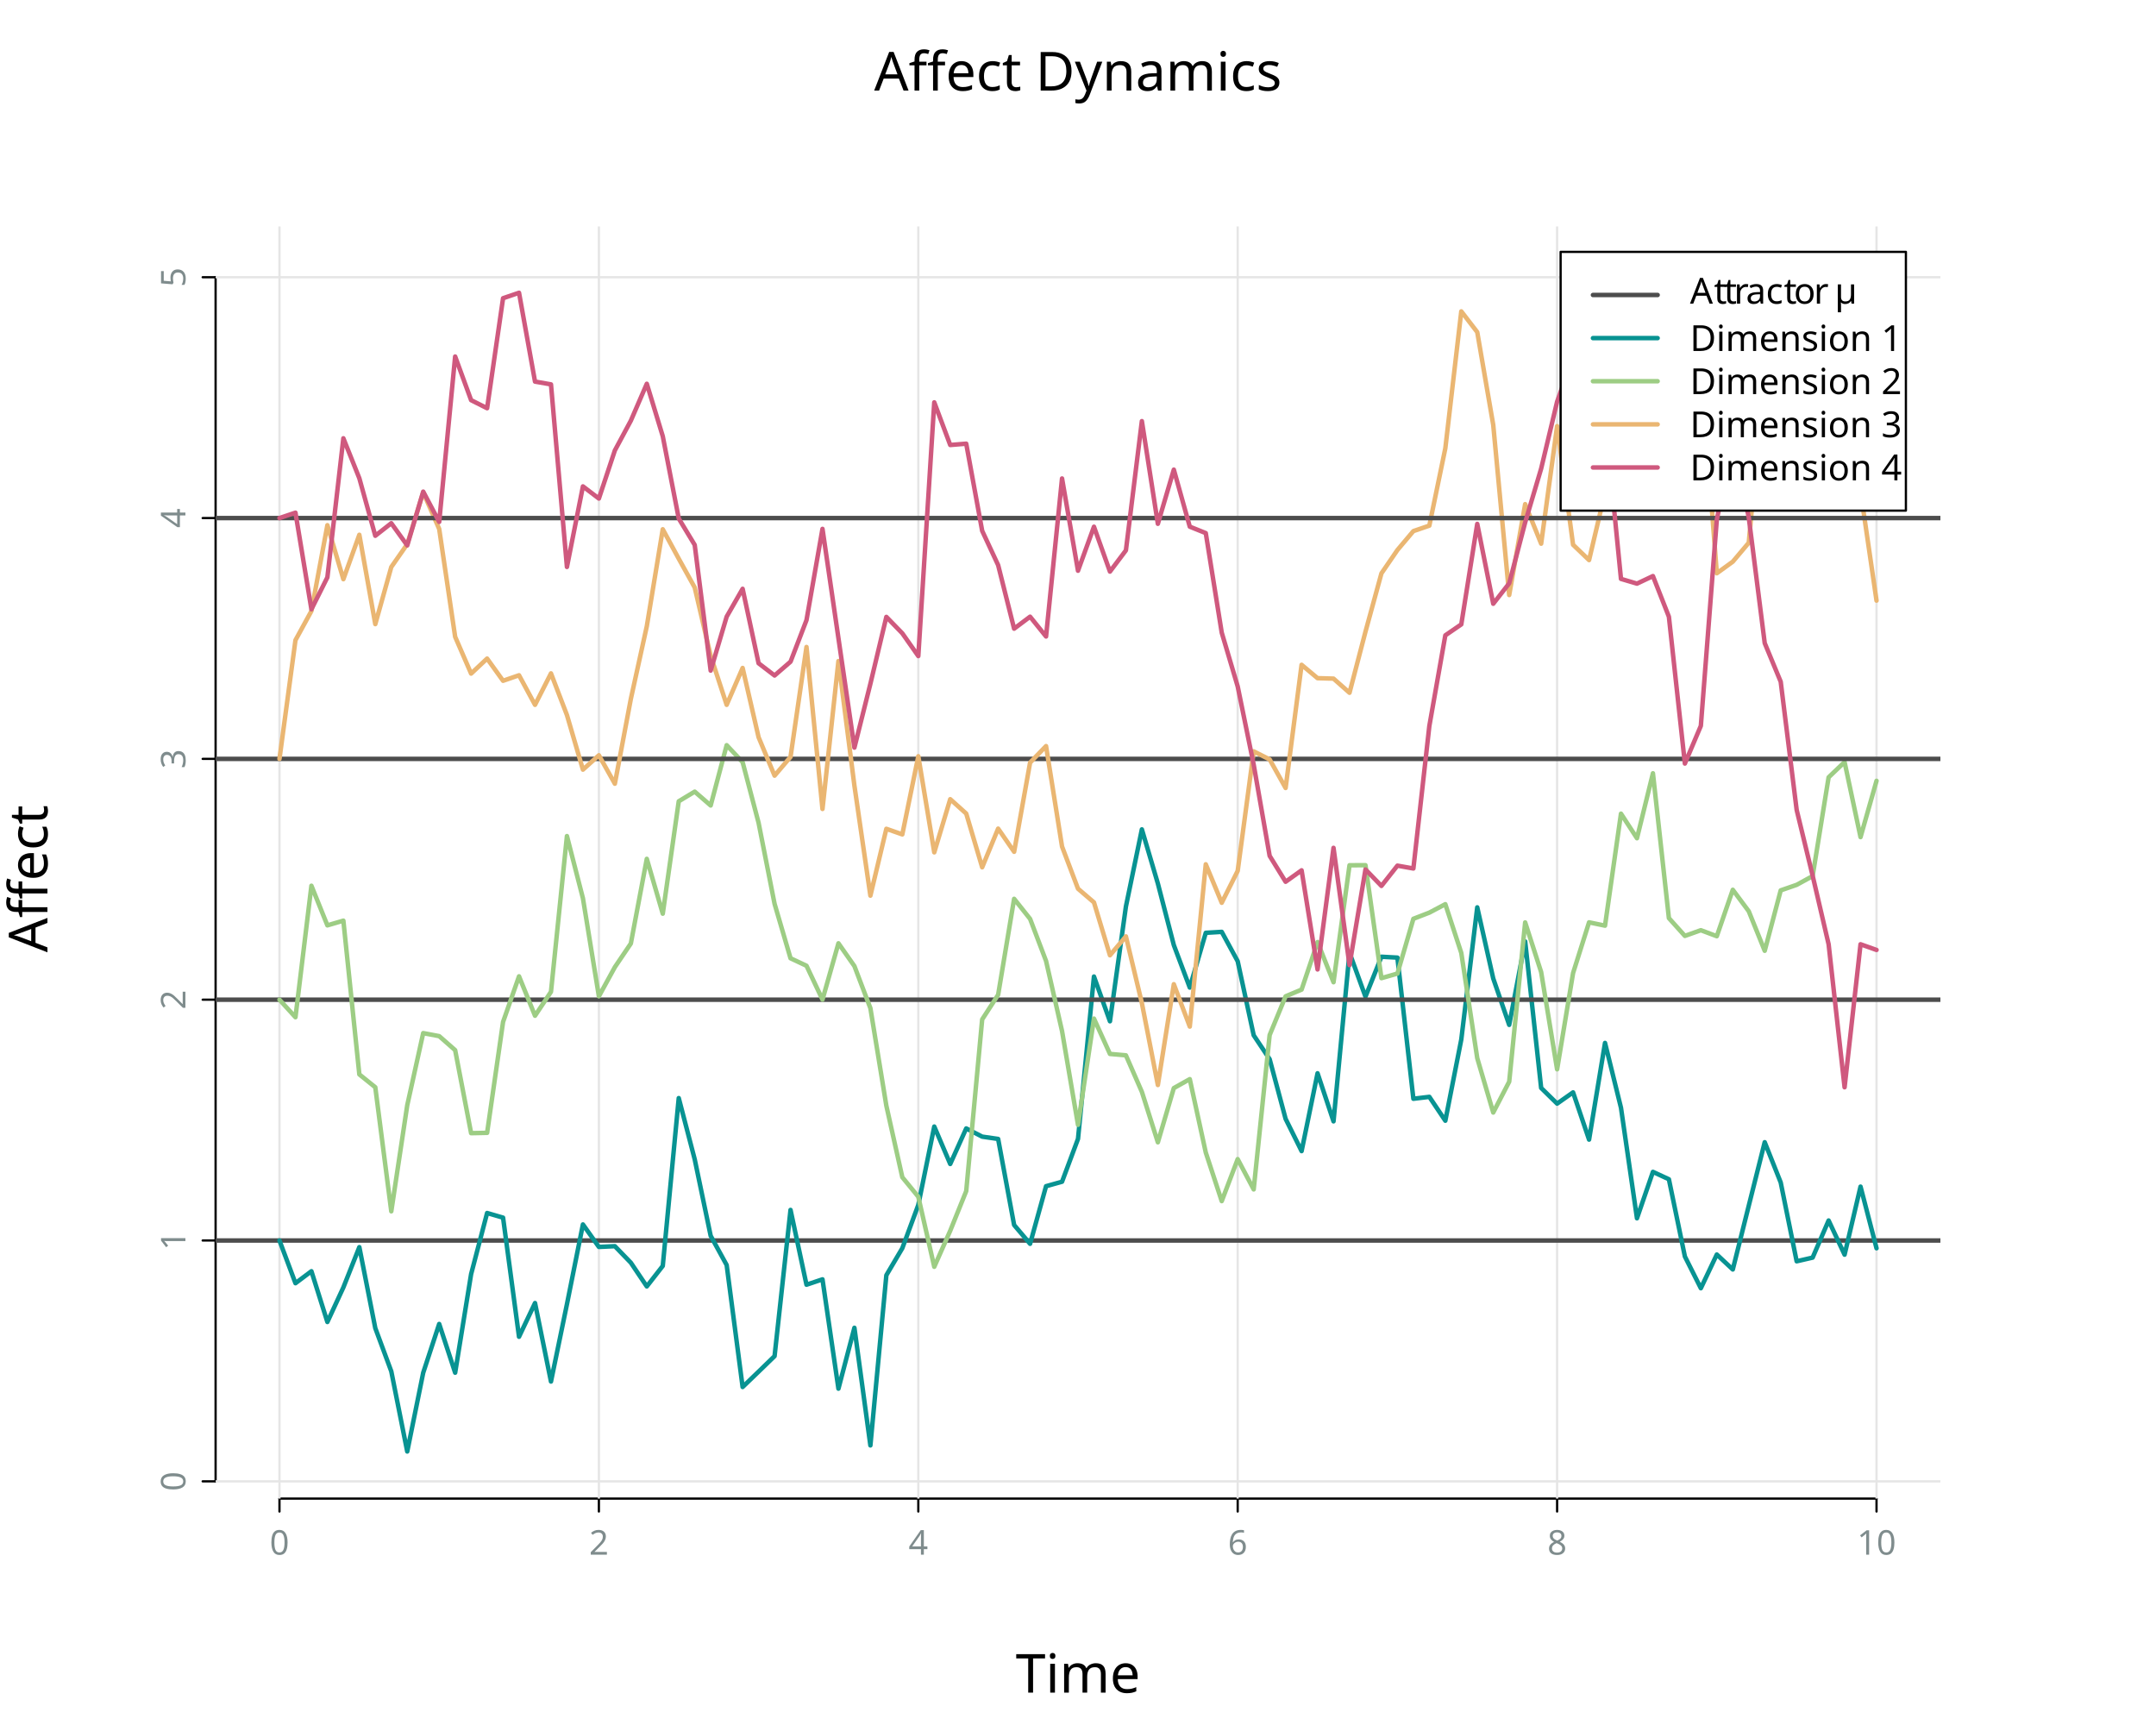
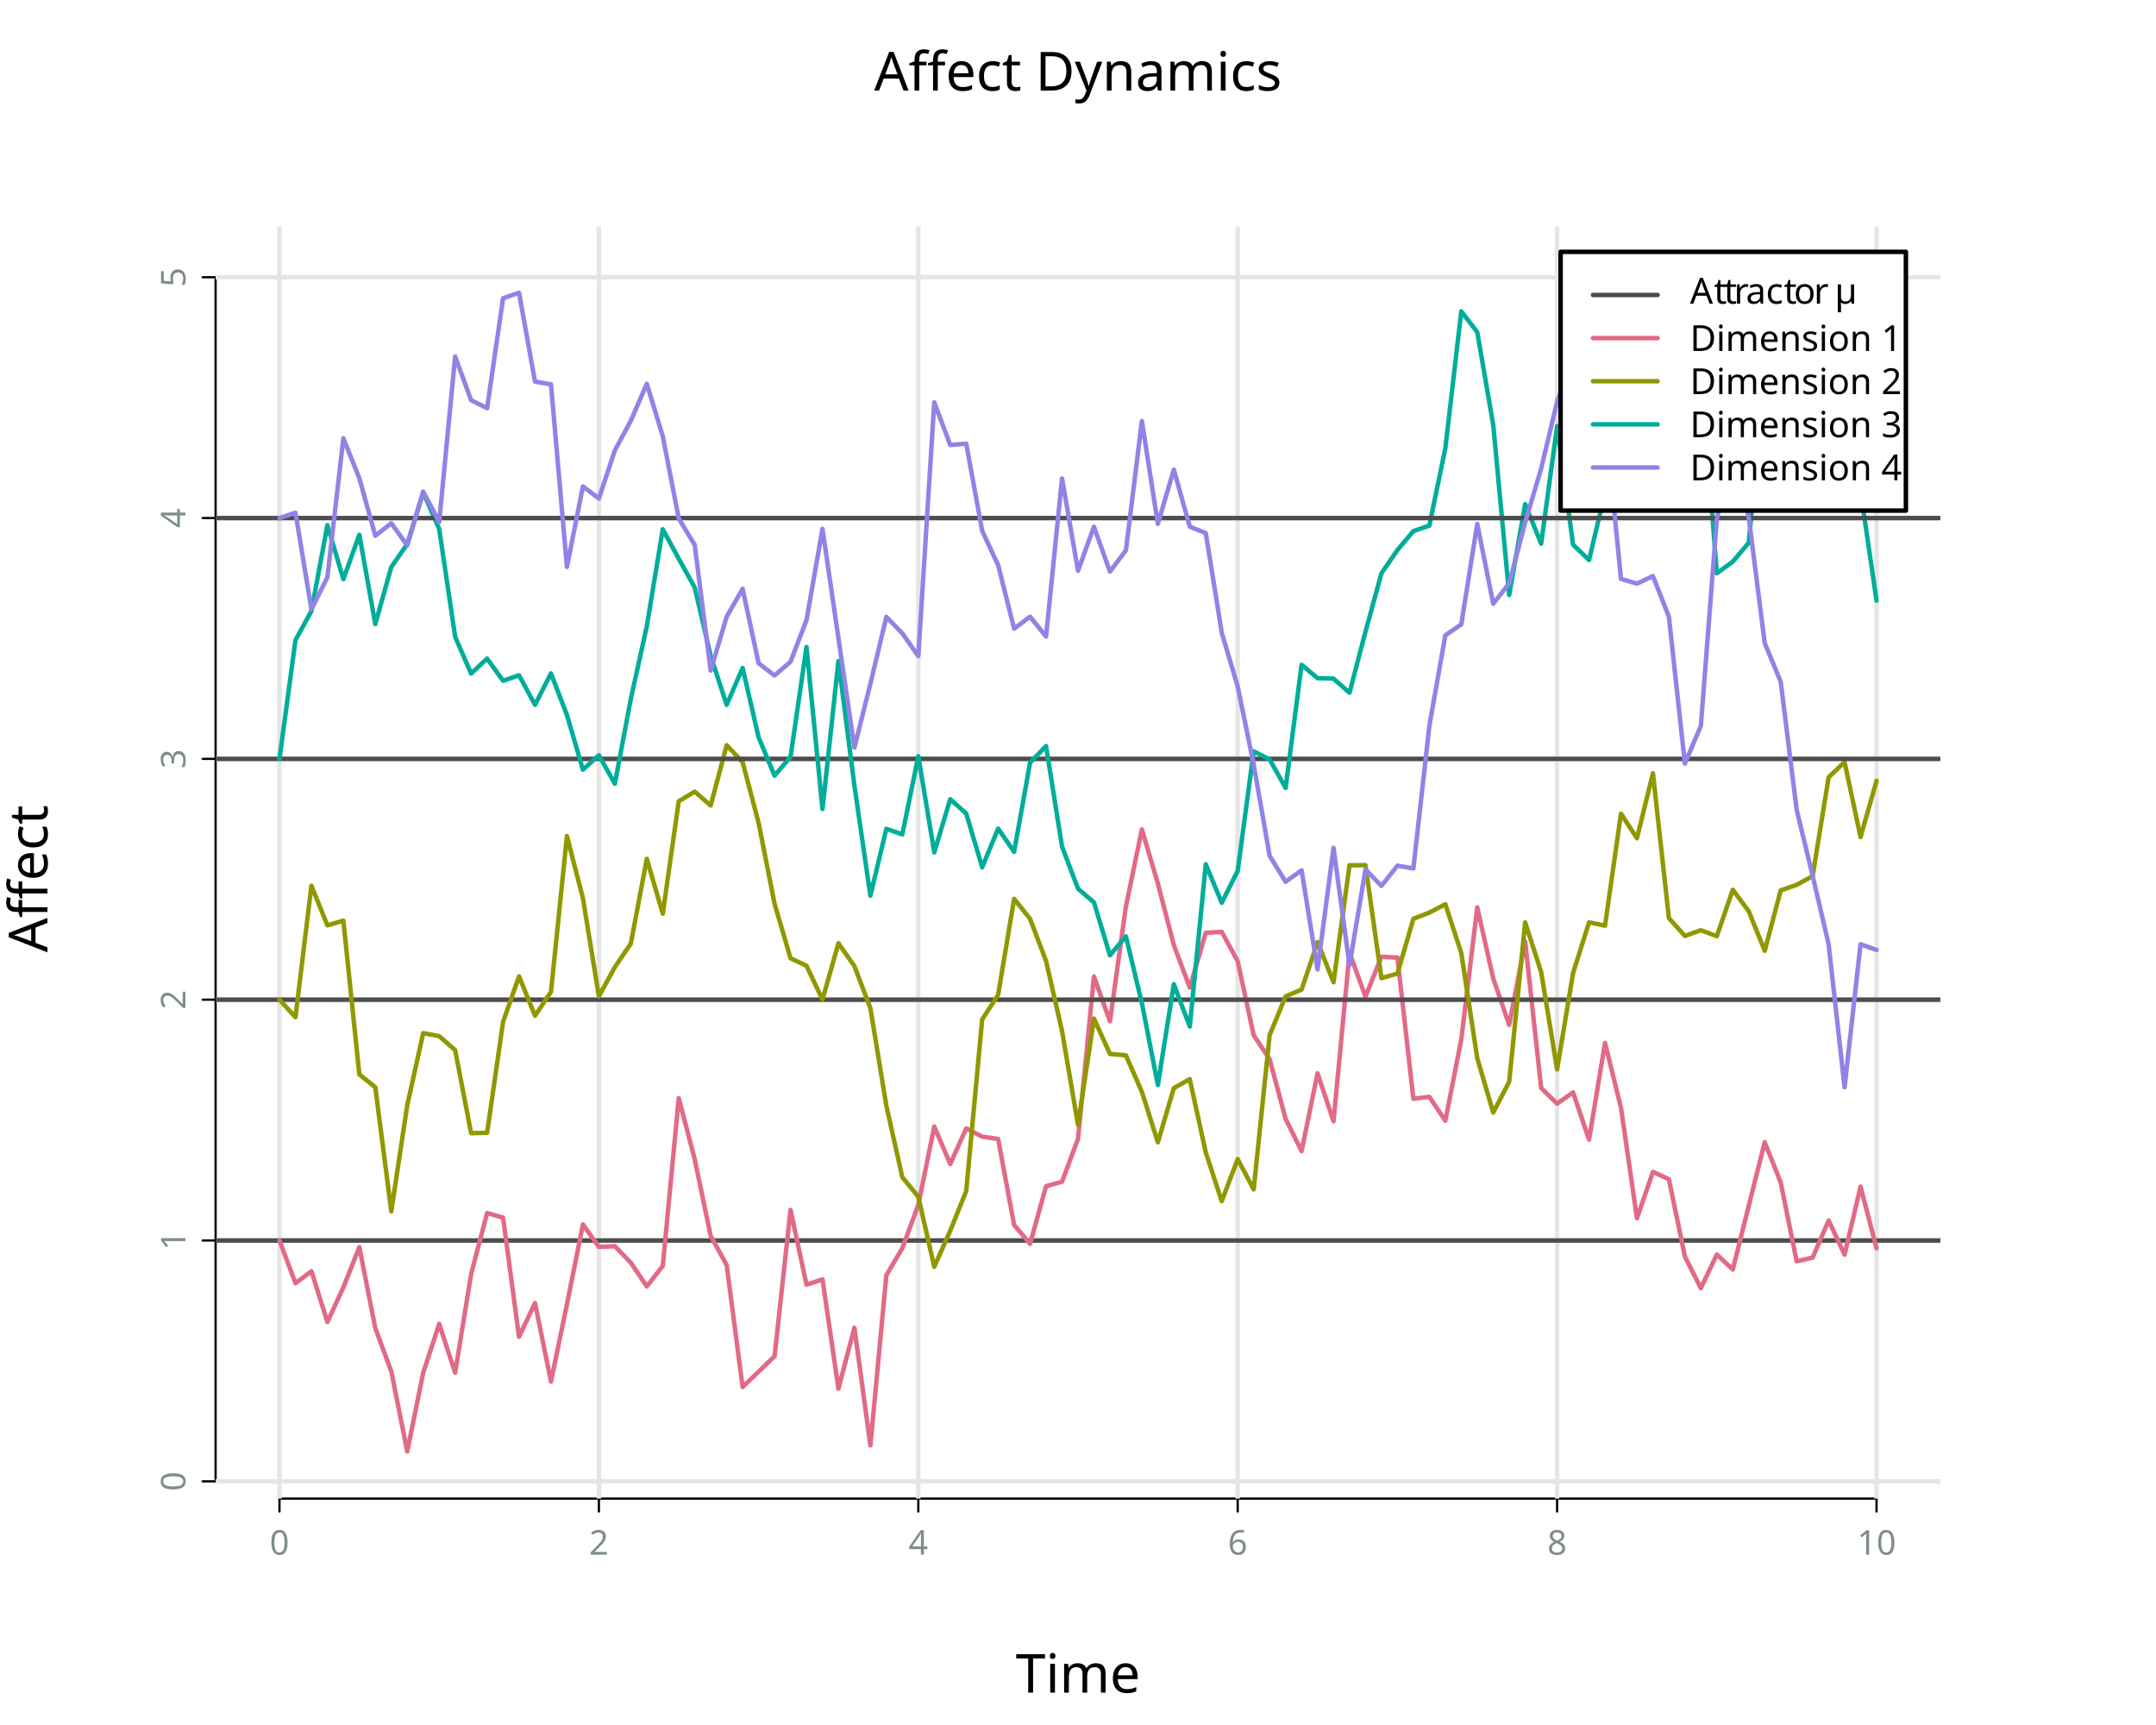
<svg xmlns="http://www.w3.org/2000/svg" class="svglite" data-engine-version="2.0" width="720.00pt" height="576.00pt" viewBox="0 0 720.00 576.00">
  <defs>
    <style type="text/css">
    .svglite line, .svglite polyline, .svglite polygon, .svglite path, .svglite rect, .svglite circle {
      fill: none;
      stroke: #000000;
      stroke-linecap: round;
      stroke-linejoin: round;
      stroke-miterlimit: 10.00;
    }
  </style>
  </defs>
  <rect width="100%" height="100%" style="stroke: none; fill: #FFFFFF;" />
  <defs>
    <clipPath id="cpMC4wMHw3MjAuMDB8MC4wMHw1NzYuMDA=">
      <rect x="0.00" y="0.00" width="720.00" height="576.00" />
    </clipPath>
  </defs>
  <g clip-path="url(#cpMC4wMHw3MjAuMDB8MC4wMHw1NzYuMDA=)">
    <line x1="93.33" y1="500.40" x2="626.67" y2="500.40" style="stroke-width: 0.75;" />
    <line x1="93.33" y1="500.40" x2="93.33" y2="504.72" style="stroke-width: 0.75;" />
    <line x1="200.00" y1="500.40" x2="200.00" y2="504.72" style="stroke-width: 0.75;" />
    <line x1="306.67" y1="500.40" x2="306.67" y2="504.72" style="stroke-width: 0.75;" />
    <line x1="413.33" y1="500.40" x2="413.33" y2="504.72" style="stroke-width: 0.75;" />
    <line x1="520.00" y1="500.40" x2="520.00" y2="504.72" style="stroke-width: 0.75;" />
    <line x1="626.67" y1="500.40" x2="626.67" y2="504.72" style="stroke-width: 0.75;" />
    <text x="93.33" y="519.12" text-anchor="middle" style="font-size: 11.40px; fill: #7F8C8D; font-family: sans;" textLength="6.34px" lengthAdjust="spacingAndGlyphs">0</text>
    <text x="200.00" y="519.12" text-anchor="middle" style="font-size: 11.40px; fill: #7F8C8D; font-family: sans;" textLength="6.34px" lengthAdjust="spacingAndGlyphs">2</text>
    <text x="306.67" y="519.12" text-anchor="middle" style="font-size: 11.40px; fill: #7F8C8D; font-family: sans;" textLength="6.34px" lengthAdjust="spacingAndGlyphs">4</text>
    <text x="413.33" y="519.12" text-anchor="middle" style="font-size: 11.40px; fill: #7F8C8D; font-family: sans;" textLength="6.34px" lengthAdjust="spacingAndGlyphs">6</text>
    <text x="520.00" y="519.12" text-anchor="middle" style="font-size: 11.40px; fill: #7F8C8D; font-family: sans;" textLength="6.34px" lengthAdjust="spacingAndGlyphs">8</text>
    <text x="626.67" y="519.12" text-anchor="middle" style="font-size: 11.40px; fill: #7F8C8D; font-family: sans;" textLength="12.68px" lengthAdjust="spacingAndGlyphs">10</text>
    <line x1="72.00" y1="494.64" x2="72.00" y2="92.57" style="stroke-width: 0.75;" />
    <line x1="72.00" y1="494.64" x2="67.68" y2="494.64" style="stroke-width: 0.75;" />
    <line x1="72.00" y1="414.22" x2="67.68" y2="414.22" style="stroke-width: 0.75;" />
    <line x1="72.00" y1="333.81" x2="67.68" y2="333.81" style="stroke-width: 0.75;" />
    <line x1="72.00" y1="253.40" x2="67.68" y2="253.40" style="stroke-width: 0.75;" />
    <line x1="72.00" y1="172.99" x2="67.68" y2="172.99" style="stroke-width: 0.75;" />
    <line x1="72.00" y1="92.57" x2="67.68" y2="92.57" style="stroke-width: 0.75;" />
    <text transform="translate(61.92,494.64) rotate(-90)" text-anchor="middle" style="font-size: 11.40px; fill: #7F8C8D; font-family: sans;" textLength="6.34px" lengthAdjust="spacingAndGlyphs">0</text>
    <text transform="translate(61.92,414.22) rotate(-90)" text-anchor="middle" style="font-size: 11.40px; fill: #7F8C8D; font-family: sans;" textLength="6.34px" lengthAdjust="spacingAndGlyphs">1</text>
    <text transform="translate(61.92,333.81) rotate(-90)" text-anchor="middle" style="font-size: 11.40px; fill: #7F8C8D; font-family: sans;" textLength="6.34px" lengthAdjust="spacingAndGlyphs">2</text>
    <text transform="translate(61.92,253.40) rotate(-90)" text-anchor="middle" style="font-size: 11.40px; fill: #7F8C8D; font-family: sans;" textLength="6.34px" lengthAdjust="spacingAndGlyphs">3</text>
    <text transform="translate(61.92,172.99) rotate(-90)" text-anchor="middle" style="font-size: 11.40px; fill: #7F8C8D; font-family: sans;" textLength="6.34px" lengthAdjust="spacingAndGlyphs">4</text>
    <text transform="translate(61.92,92.57) rotate(-90)" text-anchor="middle" style="font-size: 11.40px; fill: #7F8C8D; font-family: sans;" textLength="6.34px" lengthAdjust="spacingAndGlyphs">5</text>
  </g>
  <defs>
    <clipPath id="cpNzIuMDB8NjQ4LjAwfDc1LjYwfDUwMC40MA==">
      <rect x="72.00" y="75.60" width="576.00" height="424.80" />
    </clipPath>
  </defs>
  <g clip-path="url(#cpNzIuMDB8NjQ4LjAwfDc1LjYwfDUwMC40MA==)">
-     <line x1="72.00" y1="494.64" x2="648.00" y2="494.64" style="stroke-width: 0.75; stroke: #E5E5E5;" />
-     <line x1="72.00" y1="414.22" x2="648.00" y2="414.22" style="stroke-width: 0.75; stroke: #E5E5E5;" />
-     <line x1="72.00" y1="333.81" x2="648.00" y2="333.81" style="stroke-width: 0.75; stroke: #E5E5E5;" />
-     <line x1="72.00" y1="253.40" x2="648.00" y2="253.40" style="stroke-width: 0.75; stroke: #E5E5E5;" />
-     <line x1="72.00" y1="172.99" x2="648.00" y2="172.99" style="stroke-width: 0.75; stroke: #E5E5E5;" />
-     <line x1="72.00" y1="92.57" x2="648.00" y2="92.57" style="stroke-width: 0.75; stroke: #E5E5E5;" />
-     <line x1="93.33" y1="500.40" x2="93.33" y2="75.60" style="stroke-width: 0.75; stroke: #E5E5E5;" />
-     <line x1="200.00" y1="500.40" x2="200.00" y2="75.60" style="stroke-width: 0.75; stroke: #E5E5E5;" />
-     <line x1="306.67" y1="500.40" x2="306.67" y2="75.60" style="stroke-width: 0.75; stroke: #E5E5E5;" />
-     <line x1="413.33" y1="500.40" x2="413.33" y2="75.60" style="stroke-width: 0.75; stroke: #E5E5E5;" />
-     <line x1="520.00" y1="500.40" x2="520.00" y2="75.60" style="stroke-width: 0.75; stroke: #E5E5E5;" />
-     <line x1="626.67" y1="500.40" x2="626.67" y2="75.60" style="stroke-width: 0.75; stroke: #E5E5E5;" />
+     <line x1="72.00" y1="494.64" x2="648.00" y2="494.64" style="stroke-width: 1.50; stroke: #E5E5E5;" />
+     <line x1="72.00" y1="414.22" x2="648.00" y2="414.22" style="stroke-width: 1.50; stroke: #E5E5E5;" />
+     <line x1="72.00" y1="333.81" x2="648.00" y2="333.81" style="stroke-width: 1.50; stroke: #E5E5E5;" />
+     <line x1="72.00" y1="253.40" x2="648.00" y2="253.40" style="stroke-width: 1.50; stroke: #E5E5E5;" />
+     <line x1="72.00" y1="172.99" x2="648.00" y2="172.99" style="stroke-width: 1.50; stroke: #E5E5E5;" />
+     <line x1="72.00" y1="92.57" x2="648.00" y2="92.57" style="stroke-width: 1.50; stroke: #E5E5E5;" />
+     <line x1="93.33" y1="500.40" x2="93.33" y2="75.60" style="stroke-width: 1.50; stroke: #E5E5E5;" />
+     <line x1="200.00" y1="500.40" x2="200.00" y2="75.60" style="stroke-width: 1.50; stroke: #E5E5E5;" />
+     <line x1="306.67" y1="500.40" x2="306.67" y2="75.60" style="stroke-width: 1.50; stroke: #E5E5E5;" />
+     <line x1="413.33" y1="500.40" x2="413.33" y2="75.60" style="stroke-width: 1.50; stroke: #E5E5E5;" />
+     <line x1="520.00" y1="500.40" x2="520.00" y2="75.60" style="stroke-width: 1.50; stroke: #E5E5E5;" />
+     <line x1="626.67" y1="500.40" x2="626.67" y2="75.60" style="stroke-width: 1.50; stroke: #E5E5E5;" />
    <line x1="72.00" y1="414.22" x2="648.00" y2="414.22" style="stroke-width: 1.50; stroke: #4D4D4D;" />
-     <polyline points="93.33,414.22 98.67,428.48 104.00,424.48 109.33,441.43 114.67,429.88 120.00,416.44 125.33,443.48 130.67,457.91 136.00,484.67 141.33,458.38 146.67,442.09 152.00,458.36 157.33,425.44 162.67,405.04 168.00,406.59 173.33,446.36 178.67,435.10 184.00,461.31 189.33,435.50 194.67,408.86 200.00,416.37 205.33,416.12 210.67,421.63 216.00,429.55 221.33,422.71 226.67,366.67 232.00,387.11 237.33,412.66 242.67,422.41 248.00,463.14 253.33,458.01 258.67,452.83 264.00,404.01 269.33,428.98 274.67,427.19 280.00,463.69 285.33,443.37 290.67,482.64 296.00,425.81 301.33,416.79 306.67,402.34 312.00,376.17 317.33,388.67 322.67,376.80 328.00,379.54 333.33,380.31 338.67,409.05 344.00,415.32 349.33,396.09 354.67,394.59 360.00,380.29 365.33,326.08 370.67,341.02 376.00,302.70 381.33,276.94 386.67,295.02 392.00,315.58 397.33,329.76 402.67,311.48 408.00,311.16 413.33,320.97 418.67,345.69 424.00,353.67 429.33,373.60 434.67,384.37 440.00,358.38 445.33,374.43 450.67,318.11 456.00,332.80 461.33,319.47 466.67,319.76 472.00,366.89 477.33,366.25 482.67,374.22 488.00,347.10 493.33,302.98 498.67,326.73 504.00,342.22 509.33,314.37 514.67,363.28 520.00,368.51 525.33,364.76 530.67,380.53 536.00,348.25 541.33,369.90 546.67,406.80 552.00,391.30 557.33,393.77 562.67,419.56 568.00,430.16 573.33,418.90 578.67,423.89 584.00,402.61 589.33,381.40 594.67,394.84 600.00,421.16 605.33,419.93 610.67,407.54 616.00,418.95 621.33,396.23 626.67,416.81 " style="stroke-width: 1.50; stroke: #089392;" />
+     <polyline points="93.33,414.22 98.67,428.48 104.00,424.48 109.33,441.43 114.67,429.88 120.00,416.44 125.33,443.48 130.67,457.91 136.00,484.67 141.33,458.38 146.67,442.09 152.00,458.36 157.33,425.44 162.67,405.04 168.00,406.59 173.33,446.36 178.67,435.10 184.00,461.31 189.33,435.50 194.67,408.86 200.00,416.37 205.33,416.12 210.67,421.63 216.00,429.55 221.33,422.71 226.67,366.67 232.00,387.11 237.33,412.66 242.67,422.41 248.00,463.14 253.33,458.01 258.67,452.83 264.00,404.01 269.33,428.98 274.67,427.19 280.00,463.69 285.33,443.37 290.67,482.64 296.00,425.81 301.33,416.79 306.67,402.34 312.00,376.17 317.33,388.67 322.67,376.80 328.00,379.54 333.33,380.31 338.67,409.05 344.00,415.32 349.33,396.09 354.67,394.59 360.00,380.29 365.33,326.08 370.67,341.02 376.00,302.70 381.33,276.94 386.67,295.02 392.00,315.58 397.33,329.76 402.67,311.48 408.00,311.16 413.33,320.97 418.67,345.69 424.00,353.67 429.33,373.60 434.67,384.37 440.00,358.38 445.33,374.43 450.67,318.11 456.00,332.80 461.33,319.47 466.67,319.76 472.00,366.89 477.33,366.25 482.67,374.22 488.00,347.10 493.33,302.98 498.67,326.73 504.00,342.22 509.33,314.37 514.67,363.28 520.00,368.51 525.33,364.76 530.67,380.53 536.00,348.25 541.33,369.90 546.67,406.80 552.00,391.30 557.33,393.77 562.67,419.56 568.00,430.16 573.33,418.90 578.67,423.89 584.00,402.61 589.33,381.40 594.67,394.84 600.00,421.16 605.33,419.93 610.67,407.54 616.00,418.95 621.33,396.23 626.67,416.81 " style="stroke-width: 1.50; stroke: #E16A86;" />
    <line x1="72.00" y1="333.81" x2="648.00" y2="333.81" style="stroke-width: 1.50; stroke: #4D4D4D;" />
-     <polyline points="93.33,333.81 98.67,339.66 104.00,295.76 109.33,308.99 114.67,307.42 120.00,358.75 125.33,363.05 130.67,404.47 136.00,369.06 141.33,344.97 146.67,345.98 152.00,350.66 157.33,378.38 162.67,378.27 168.00,341.24 173.33,326.01 178.67,339.17 184.00,331.18 189.33,279.18 194.67,299.95 200.00,332.68 205.33,322.94 210.67,315.05 216.00,286.78 221.33,305.09 226.67,267.56 232.00,264.34 237.33,268.96 242.67,248.83 248.00,254.49 253.33,274.75 258.67,301.80 264.00,319.98 269.33,322.48 274.67,333.79 280.00,314.98 285.33,322.59 290.67,336.65 296.00,369.23 301.33,393.10 306.67,399.61 312.00,423.00 317.33,410.96 322.67,397.72 328.00,340.40 333.33,332.17 338.67,300.13 344.00,306.83 349.33,320.88 354.67,344.29 360.00,375.59 365.33,340.12 370.67,351.92 376.00,352.39 381.33,364.58 386.67,381.43 392.00,363.33 397.33,360.34 402.67,384.84 408.00,401.07 413.33,387.05 418.67,397.16 424.00,345.62 429.33,332.68 434.67,330.44 440.00,314.57 445.33,327.98 450.67,288.92 456.00,288.90 461.33,326.62 466.67,325.09 472.00,306.80 477.33,304.74 482.67,301.92 488.00,318.20 493.33,353.33 498.67,371.49 504.00,361.19 509.33,308.01 514.67,324.59 520.00,357.06 525.33,324.92 530.67,307.98 536.00,309.09 541.33,271.69 546.67,279.90 552.00,258.21 557.33,306.57 562.67,312.51 568.00,310.61 573.33,312.61 578.67,297.11 584.00,304.28 589.33,317.48 594.67,297.31 600.00,295.46 605.33,292.54 610.67,259.55 616.00,254.46 621.33,279.52 626.67,260.73 " style="stroke-width: 1.50; stroke: #9DCD84;" />
+     <polyline points="93.33,333.81 98.67,339.66 104.00,295.76 109.33,308.99 114.67,307.42 120.00,358.75 125.33,363.05 130.67,404.47 136.00,369.06 141.33,344.97 146.67,345.98 152.00,350.66 157.33,378.38 162.67,378.27 168.00,341.24 173.33,326.01 178.67,339.17 184.00,331.18 189.33,279.18 194.67,299.95 200.00,332.68 205.33,322.94 210.67,315.05 216.00,286.78 221.33,305.09 226.67,267.56 232.00,264.34 237.33,268.96 242.67,248.83 248.00,254.49 253.33,274.75 258.67,301.80 264.00,319.98 269.33,322.48 274.67,333.79 280.00,314.98 285.33,322.59 290.67,336.65 296.00,369.23 301.33,393.10 306.67,399.61 312.00,423.00 317.33,410.96 322.67,397.72 328.00,340.40 333.33,332.17 338.67,300.13 344.00,306.83 349.33,320.88 354.67,344.29 360.00,375.59 365.33,340.12 370.67,351.92 376.00,352.39 381.33,364.58 386.67,381.43 392.00,363.33 397.33,360.34 402.67,384.84 408.00,401.07 413.33,387.05 418.67,397.16 424.00,345.62 429.33,332.68 434.67,330.44 440.00,314.57 445.33,327.98 450.67,288.92 456.00,288.90 461.33,326.62 466.67,325.09 472.00,306.80 477.33,304.74 482.67,301.92 488.00,318.20 493.33,353.33 498.67,371.49 504.00,361.19 509.33,308.01 514.67,324.59 520.00,357.06 525.33,324.92 530.67,307.98 536.00,309.09 541.33,271.69 546.67,279.90 552.00,258.21 557.33,306.57 562.67,312.51 568.00,310.61 573.33,312.61 578.67,297.11 584.00,304.28 589.33,317.48 594.67,297.31 600.00,295.46 605.33,292.54 610.67,259.55 616.00,254.46 621.33,279.52 626.67,260.73 " style="stroke-width: 1.50; stroke: #909800;" />
    <line x1="72.00" y1="253.40" x2="648.00" y2="253.40" style="stroke-width: 1.50; stroke: #4D4D4D;" />
-     <polyline points="93.33,253.40 98.67,213.76 104.00,204.02 109.33,175.37 114.67,193.40 120.00,178.57 125.33,208.40 130.67,189.34 136.00,181.70 141.33,164.40 146.67,176.63 152.00,212.64 157.33,224.92 162.67,219.91 168.00,227.32 173.33,225.48 178.67,235.35 184.00,224.85 189.33,238.76 194.67,256.99 200.00,252.20 205.33,261.69 210.67,233.38 216.00,209.12 221.33,176.73 226.67,186.56 232.00,196.17 237.33,219.00 242.67,235.35 248.00,223.04 253.33,246.17 258.67,259.00 264.00,252.74 269.33,216.04 274.67,270.12 280.00,220.73 285.33,262.34 290.67,299.07 296.00,276.75 301.33,278.62 306.67,252.52 312.00,284.61 317.33,266.86 322.67,271.66 328.00,289.60 333.33,276.69 338.67,284.42 344.00,254.64 349.33,249.13 354.67,282.67 360.00,296.75 365.33,301.32 370.67,318.98 376.00,312.67 381.33,334.94 386.67,362.30 392.00,328.64 397.33,342.79 402.67,288.60 408.00,301.45 413.33,290.80 418.67,250.89 424.00,253.58 429.33,263.12 434.67,221.99 440.00,226.45 445.33,226.60 450.67,231.32 456.00,210.94 461.33,191.46 466.67,183.66 472.00,177.34 477.33,175.52 482.67,149.70 488.00,103.97 493.33,110.90 498.67,141.89 504.00,198.69 509.33,168.34 514.67,181.54 520.00,142.30 525.33,181.90 530.67,187.02 536.00,164.47 541.33,159.32 546.67,142.00 552.00,105.08 557.33,109.97 562.67,91.33 568.00,122.15 573.33,191.42 578.67,187.55 584.00,181.23 589.33,123.38 594.67,116.91 600.00,124.10 605.33,126.12 610.67,120.88 616.00,143.96 621.33,164.02 626.67,200.55 " style="stroke-width: 1.50; stroke: #EAB672;" />
+     <polyline points="93.33,253.40 98.67,213.76 104.00,204.02 109.33,175.37 114.67,193.40 120.00,178.57 125.33,208.40 130.67,189.34 136.00,181.70 141.33,164.40 146.67,176.63 152.00,212.64 157.33,224.92 162.67,219.91 168.00,227.32 173.33,225.48 178.67,235.35 184.00,224.85 189.33,238.76 194.67,256.99 200.00,252.20 205.33,261.69 210.67,233.38 216.00,209.12 221.33,176.73 226.67,186.56 232.00,196.17 237.33,219.00 242.67,235.35 248.00,223.04 253.33,246.17 258.67,259.00 264.00,252.74 269.33,216.04 274.67,270.12 280.00,220.73 285.33,262.34 290.67,299.07 296.00,276.75 301.33,278.62 306.67,252.52 312.00,284.61 317.33,266.86 322.67,271.66 328.00,289.60 333.33,276.69 338.67,284.42 344.00,254.64 349.33,249.13 354.67,282.67 360.00,296.75 365.33,301.32 370.67,318.98 376.00,312.67 381.33,334.94 386.67,362.30 392.00,328.64 397.33,342.79 402.67,288.60 408.00,301.45 413.33,290.80 418.67,250.89 424.00,253.58 429.33,263.12 434.67,221.99 440.00,226.45 445.33,226.60 450.67,231.32 456.00,210.94 461.33,191.46 466.67,183.66 472.00,177.34 477.33,175.52 482.67,149.70 488.00,103.97 493.33,110.90 498.67,141.89 504.00,198.69 509.33,168.34 514.67,181.54 520.00,142.30 525.33,181.90 530.67,187.02 536.00,164.47 541.33,159.32 546.67,142.00 552.00,105.08 557.33,109.97 562.67,91.33 568.00,122.15 573.33,191.42 578.67,187.55 584.00,181.23 589.33,123.38 594.67,116.91 600.00,124.10 605.33,126.12 610.67,120.88 616.00,143.96 621.33,164.02 626.67,200.55 " style="stroke-width: 1.50; stroke: #00AD9A;" />
    <line x1="72.00" y1="172.99" x2="648.00" y2="172.99" style="stroke-width: 1.50; stroke: #4D4D4D;" />
-     <polyline points="93.33,172.99 98.67,171.19 104.00,203.45 109.33,192.78 114.67,146.35 120.00,159.70 125.33,178.90 130.67,174.71 136.00,182.12 141.33,164.16 146.67,174.27 152.00,119.05 157.33,133.62 162.67,136.31 168.00,99.58 173.33,97.76 178.67,127.42 184.00,128.35 189.33,189.31 194.67,162.41 200.00,166.47 205.33,150.41 210.67,140.47 216.00,128.15 221.33,145.66 226.67,173.13 232.00,181.96 237.33,223.92 242.67,205.92 248.00,196.61 253.33,221.47 258.67,225.56 264.00,220.95 269.33,207.07 274.67,176.60 280.00,213.13 285.33,249.64 290.67,228.32 296.00,205.99 301.33,211.47 306.67,219.07 312.00,134.35 317.33,148.59 322.67,148.15 328.00,177.26 333.33,188.70 338.67,209.92 344.00,205.92 349.33,212.53 354.67,159.77 360.00,190.57 365.33,175.88 370.67,190.86 376.00,183.77 381.33,140.62 386.67,174.90 392.00,156.82 397.33,175.86 402.67,178.01 408.00,211.25 413.33,229.21 418.67,255.32 424.00,285.78 429.33,294.43 434.67,290.61 440.00,323.71 445.33,283.11 450.67,322.27 456.00,290.33 461.33,295.82 466.67,289.05 472.00,290.00 477.33,242.43 482.67,212.15 488.00,208.49 493.33,174.94 498.67,201.60 504.00,194.78 509.33,174.45 514.67,156.48 520.00,134.13 525.33,119.27 530.67,105.86 536.00,139.44 541.33,193.30 546.67,194.88 552.00,192.36 557.33,205.93 562.67,254.96 568.00,242.37 573.33,173.51 578.67,147.43 584.00,172.75 589.33,214.74 594.67,227.64 600.00,270.44 605.33,292.39 610.67,315.30 616.00,363.05 621.33,315.30 626.67,317.20 " style="stroke-width: 1.50; stroke: #CF597E;" />
+     <polyline points="93.33,172.99 98.67,171.19 104.00,203.45 109.33,192.78 114.67,146.35 120.00,159.70 125.33,178.90 130.67,174.71 136.00,182.12 141.33,164.16 146.67,174.27 152.00,119.05 157.33,133.62 162.67,136.31 168.00,99.58 173.33,97.76 178.67,127.42 184.00,128.35 189.33,189.31 194.67,162.41 200.00,166.47 205.33,150.41 210.67,140.47 216.00,128.15 221.33,145.66 226.67,173.13 232.00,181.96 237.33,223.92 242.67,205.92 248.00,196.61 253.33,221.47 258.67,225.56 264.00,220.95 269.33,207.07 274.67,176.60 280.00,213.13 285.33,249.64 290.67,228.32 296.00,205.99 301.33,211.47 306.67,219.07 312.00,134.35 317.33,148.59 322.67,148.15 328.00,177.26 333.33,188.70 338.67,209.92 344.00,205.92 349.33,212.53 354.67,159.77 360.00,190.57 365.33,175.88 370.67,190.86 376.00,183.77 381.33,140.62 386.67,174.90 392.00,156.82 397.33,175.86 402.67,178.01 408.00,211.25 413.33,229.21 418.67,255.32 424.00,285.78 429.33,294.43 434.67,290.61 440.00,323.71 445.33,283.11 450.67,322.27 456.00,290.33 461.33,295.82 466.67,289.05 472.00,290.00 477.33,242.43 482.67,212.15 488.00,208.49 493.33,174.94 498.67,201.60 504.00,194.78 509.33,174.45 514.67,156.48 520.00,134.13 525.33,119.27 530.67,105.86 536.00,139.44 541.33,193.30 546.67,194.88 552.00,192.36 557.33,205.93 562.67,254.96 568.00,242.37 573.33,173.51 578.67,147.43 584.00,172.75 589.33,214.74 594.67,227.64 600.00,270.44 605.33,292.39 610.67,315.30 616.00,363.05 621.33,315.30 626.67,317.20 " style="stroke-width: 1.50; stroke: #9183E6;" />
  </g>
  <g clip-path="url(#cpMC4wMHw3MjAuMDB8MC4wMHw1NzYuMDA=)">
    <text x="360.00" y="30.24" text-anchor="middle" style="font-size: 18.00px; font-family: sans;" textLength="130.08px" lengthAdjust="spacingAndGlyphs">Affect Dynamics</text>
    <text x="360.00" y="565.20" text-anchor="middle" style="font-size: 18.00px; font-family: sans;" textLength="40.00px" lengthAdjust="spacingAndGlyphs">Time</text>
    <text transform="translate(15.84,293.40) rotate(-90)" text-anchor="middle" style="font-size: 18.00px; font-family: sans;" textLength="46.03px" lengthAdjust="spacingAndGlyphs">Affect</text>
  </g>
  <g clip-path="url(#cpNzIuMDB8NjQ4LjAwfDc1LjYwfDUwMC40MA==)">
</g>
  <g clip-path="url(#cpMC4wMHw3MjAuMDB8MC4wMHw1NzYuMDA=)">
-     <rect x="521.17" y="84.10" width="115.31" height="86.40" style="stroke-width: 0.75; fill: #FFFFFF;" />
+     <rect x="521.17" y="84.10" width="115.31" height="86.40" style="stroke-width: 1.50; fill: #FFFFFF;" />
    <line x1="531.97" y1="98.50" x2="553.57" y2="98.50" style="stroke-width: 1.50; stroke: #4D4D4D;" />
-     <line x1="531.97" y1="112.90" x2="553.57" y2="112.90" style="stroke-width: 1.50; stroke: #089392;" />
-     <line x1="531.97" y1="127.30" x2="553.57" y2="127.30" style="stroke-width: 1.50; stroke: #9DCD84;" />
-     <line x1="531.97" y1="141.70" x2="553.57" y2="141.70" style="stroke-width: 1.50; stroke: #EAB672;" />
-     <line x1="531.97" y1="156.10" x2="553.57" y2="156.10" style="stroke-width: 1.50; stroke: #CF597E;" />
+     <line x1="531.97" y1="112.90" x2="553.57" y2="112.90" style="stroke-width: 1.50; stroke: #E16A86;" />
+     <line x1="531.97" y1="127.30" x2="553.57" y2="127.30" style="stroke-width: 1.50; stroke: #909800;" />
+     <line x1="531.97" y1="141.70" x2="553.57" y2="141.70" style="stroke-width: 1.50; stroke: #00AD9A;" />
+     <line x1="531.97" y1="156.10" x2="553.57" y2="156.10" style="stroke-width: 1.50; stroke: #9183E6;" />
    <text x="564.37" y="101.40" style="font-size: 12.00px; font-family: sans;" textLength="8.01px" lengthAdjust="spacingAndGlyphs">A</text>
    <text x="572.38" y="101.40" style="font-size: 12.00px; font-family: sans;" textLength="3.33px" lengthAdjust="spacingAndGlyphs">t</text>
    <text x="575.71" y="101.40" style="font-size: 12.00px; font-family: sans;" textLength="3.33px" lengthAdjust="spacingAndGlyphs">t</text>
    <text x="579.05" y="101.40" style="font-size: 12.00px; font-family: sans;" textLength="4.00px" lengthAdjust="spacingAndGlyphs">r</text>
    <text x="583.04" y="101.40" style="font-size: 12.00px; font-family: sans;" textLength="6.67px" lengthAdjust="spacingAndGlyphs">a</text>
    <text x="589.72" y="101.40" style="font-size: 12.00px; font-family: sans;" textLength="6.00px" lengthAdjust="spacingAndGlyphs">c</text>
    <text x="595.72" y="101.40" style="font-size: 12.00px; font-family: sans;" textLength="3.33px" lengthAdjust="spacingAndGlyphs">t</text>
    <text x="599.05" y="101.40" style="font-size: 12.00px; font-family: sans;" textLength="6.67px" lengthAdjust="spacingAndGlyphs">o</text>
    <text x="605.73" y="101.40" style="font-size: 12.00px; font-family: sans;" textLength="4.00px" lengthAdjust="spacingAndGlyphs">r</text>
    <text x="609.72" y="101.40" style="font-size: 12.00px; font-family: sans;" textLength="3.00px" lengthAdjust="spacingAndGlyphs"> </text>
    <text x="612.73" y="101.40" style="font-size: 12.00px; font-family: sans;" textLength="6.56px" lengthAdjust="spacingAndGlyphs">μ</text>
    <text x="564.37" y="117.19" style="font-size: 12.00px; font-family: sans;" textLength="66.71px" lengthAdjust="spacingAndGlyphs">Dimension 1</text>
    <text x="564.37" y="131.59" style="font-size: 12.00px; font-family: sans;" textLength="66.71px" lengthAdjust="spacingAndGlyphs">Dimension 2</text>
    <text x="564.37" y="145.99" style="font-size: 12.00px; font-family: sans;" textLength="66.71px" lengthAdjust="spacingAndGlyphs">Dimension 3</text>
    <text x="564.37" y="160.39" style="font-size: 12.00px; font-family: sans;" textLength="66.71px" lengthAdjust="spacingAndGlyphs">Dimension 4</text>
  </g>
  <defs>
    <clipPath id="cpODcuODR8NjYwLjk2fDEwMi4yNHw0NzAuMTY=">
      <rect x="87.84" y="102.24" width="573.12" height="367.92" />
    </clipPath>
  </defs>
  <g clip-path="url(#cpODcuODR8NjYwLjk2fDEwMi4yNHw0NzAuMTY=)">
</g>
</svg>
